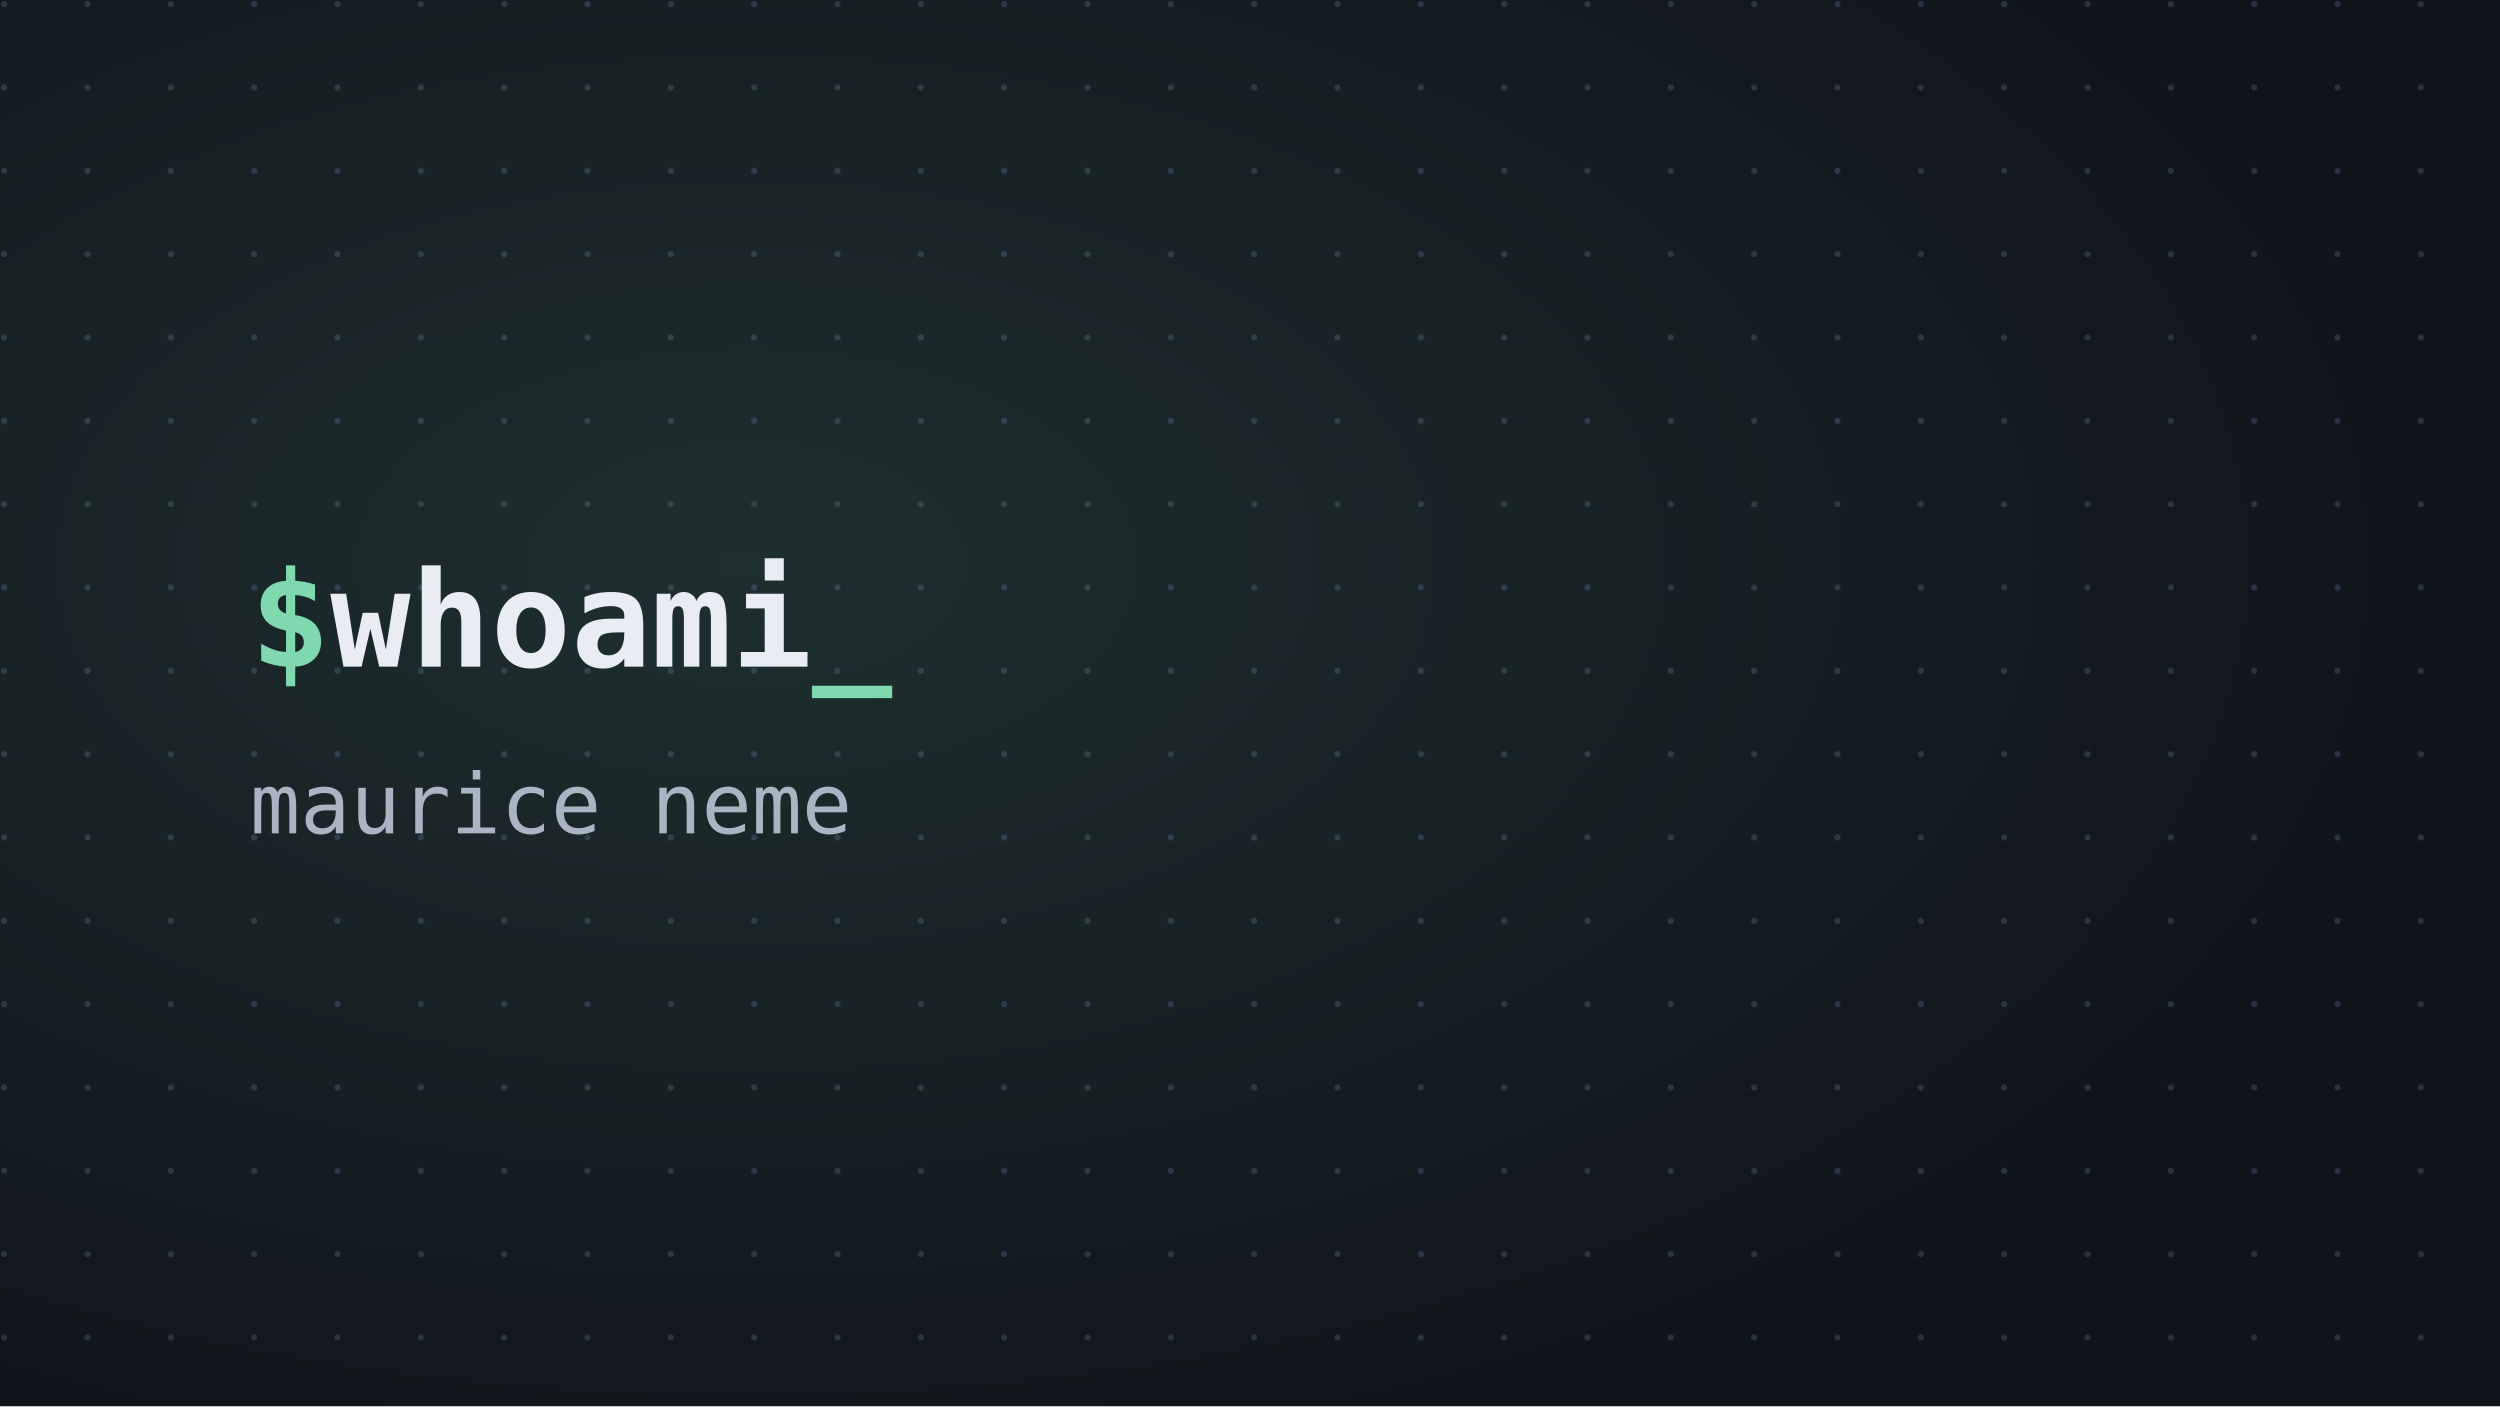
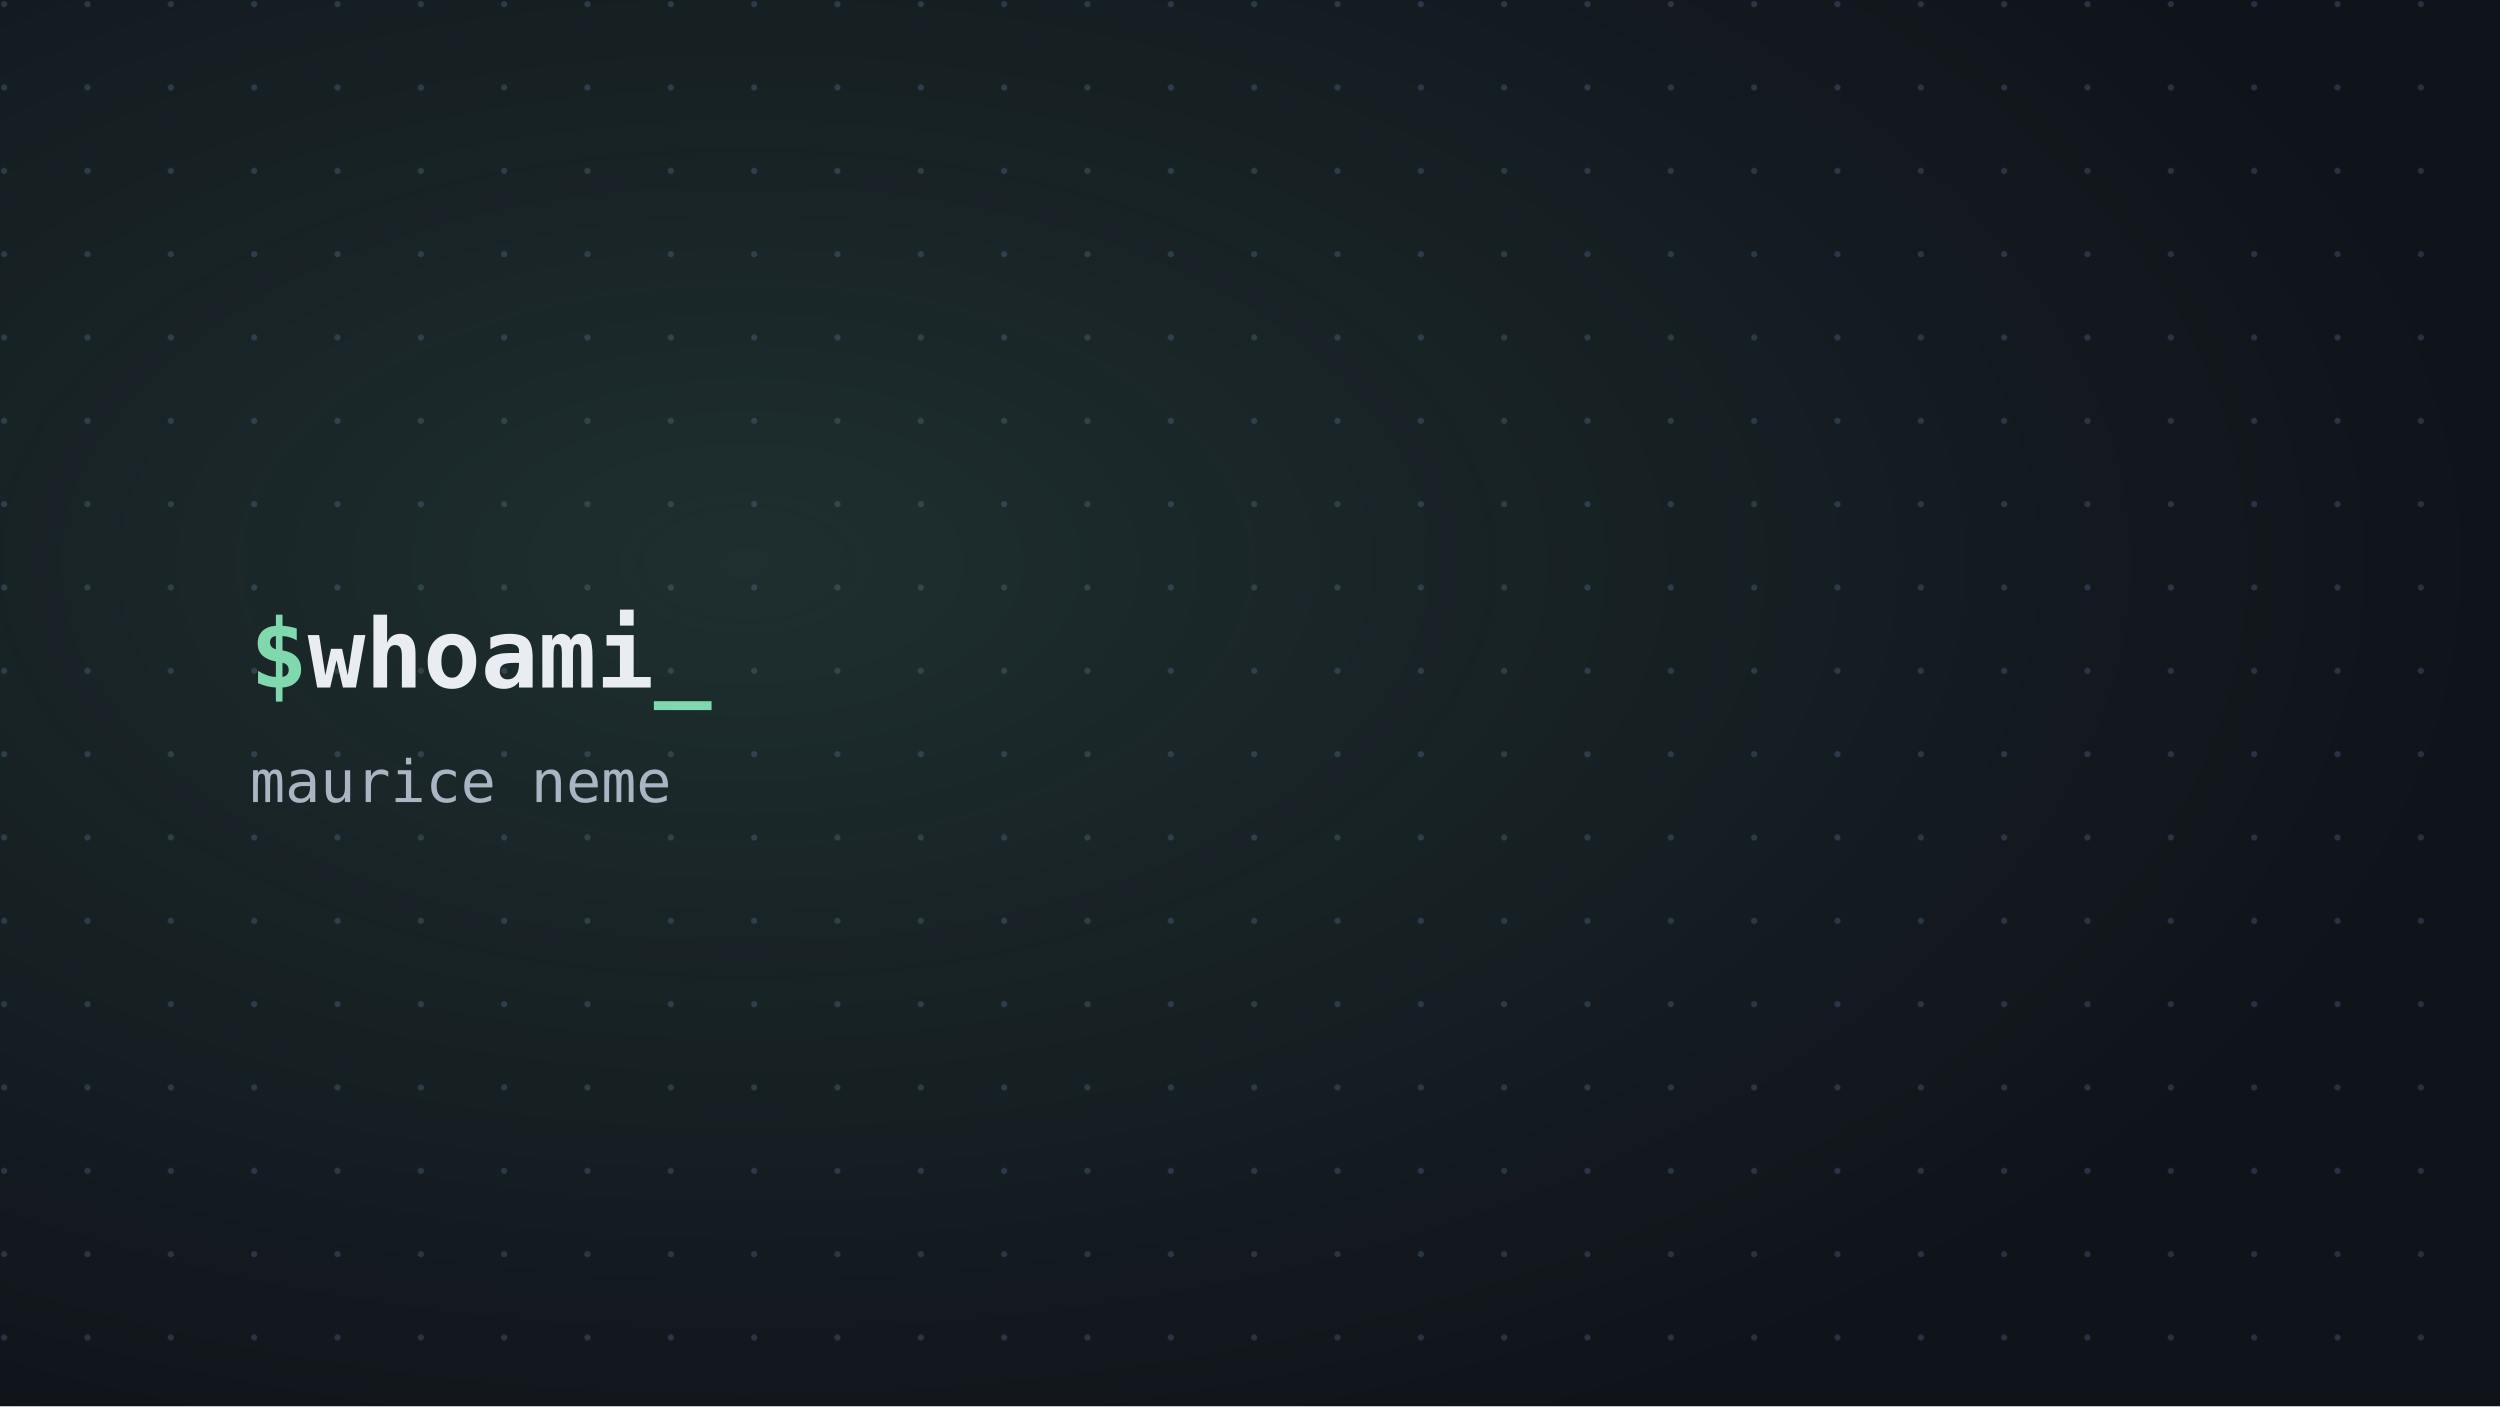
<svg xmlns="http://www.w3.org/2000/svg" viewBox="0 0 1200 675">
  <defs>
    <pattern id="g" width="40" height="40" patternUnits="userSpaceOnUse">
      <circle cx="2" cy="2" r="1.5" fill="#273142" />
    </pattern>
    <radialGradient id="glow" cx="30%" cy="40%" r="70%">
      <stop offset="0" stop-color="#7fd8ae" stop-opacity="0.14" />
      <stop offset="1" stop-color="#7fd8ae" stop-opacity="0" />
    </radialGradient>
  </defs>
  <rect width="1200" height="675" fill="#0f131a" />
  <rect width="1200" height="675" fill="url(#g)" />
  <rect width="1200" height="675" fill="url(#glow)" />
  <g font-family="IBM Plex Mono, ui-monospace, monospace">
-     <text x="120" y="320" font-size="64" font-weight="700" fill="#e9edf3">
+     <text x="120" y="330" font-size="46" font-weight="700" fill="#e9edf3">
      <tspan fill="#7fd8ae">$ </tspan>whoami<tspan fill="#7fd8ae">_</tspan>
    </text>
-     <text x="120" y="400" font-size="40" fill="#aab4c3">maurice neme</text>
+     <text x="120" y="385" font-size="28" fill="#aab4c3">maurice neme</text>
  </g>
</svg>
